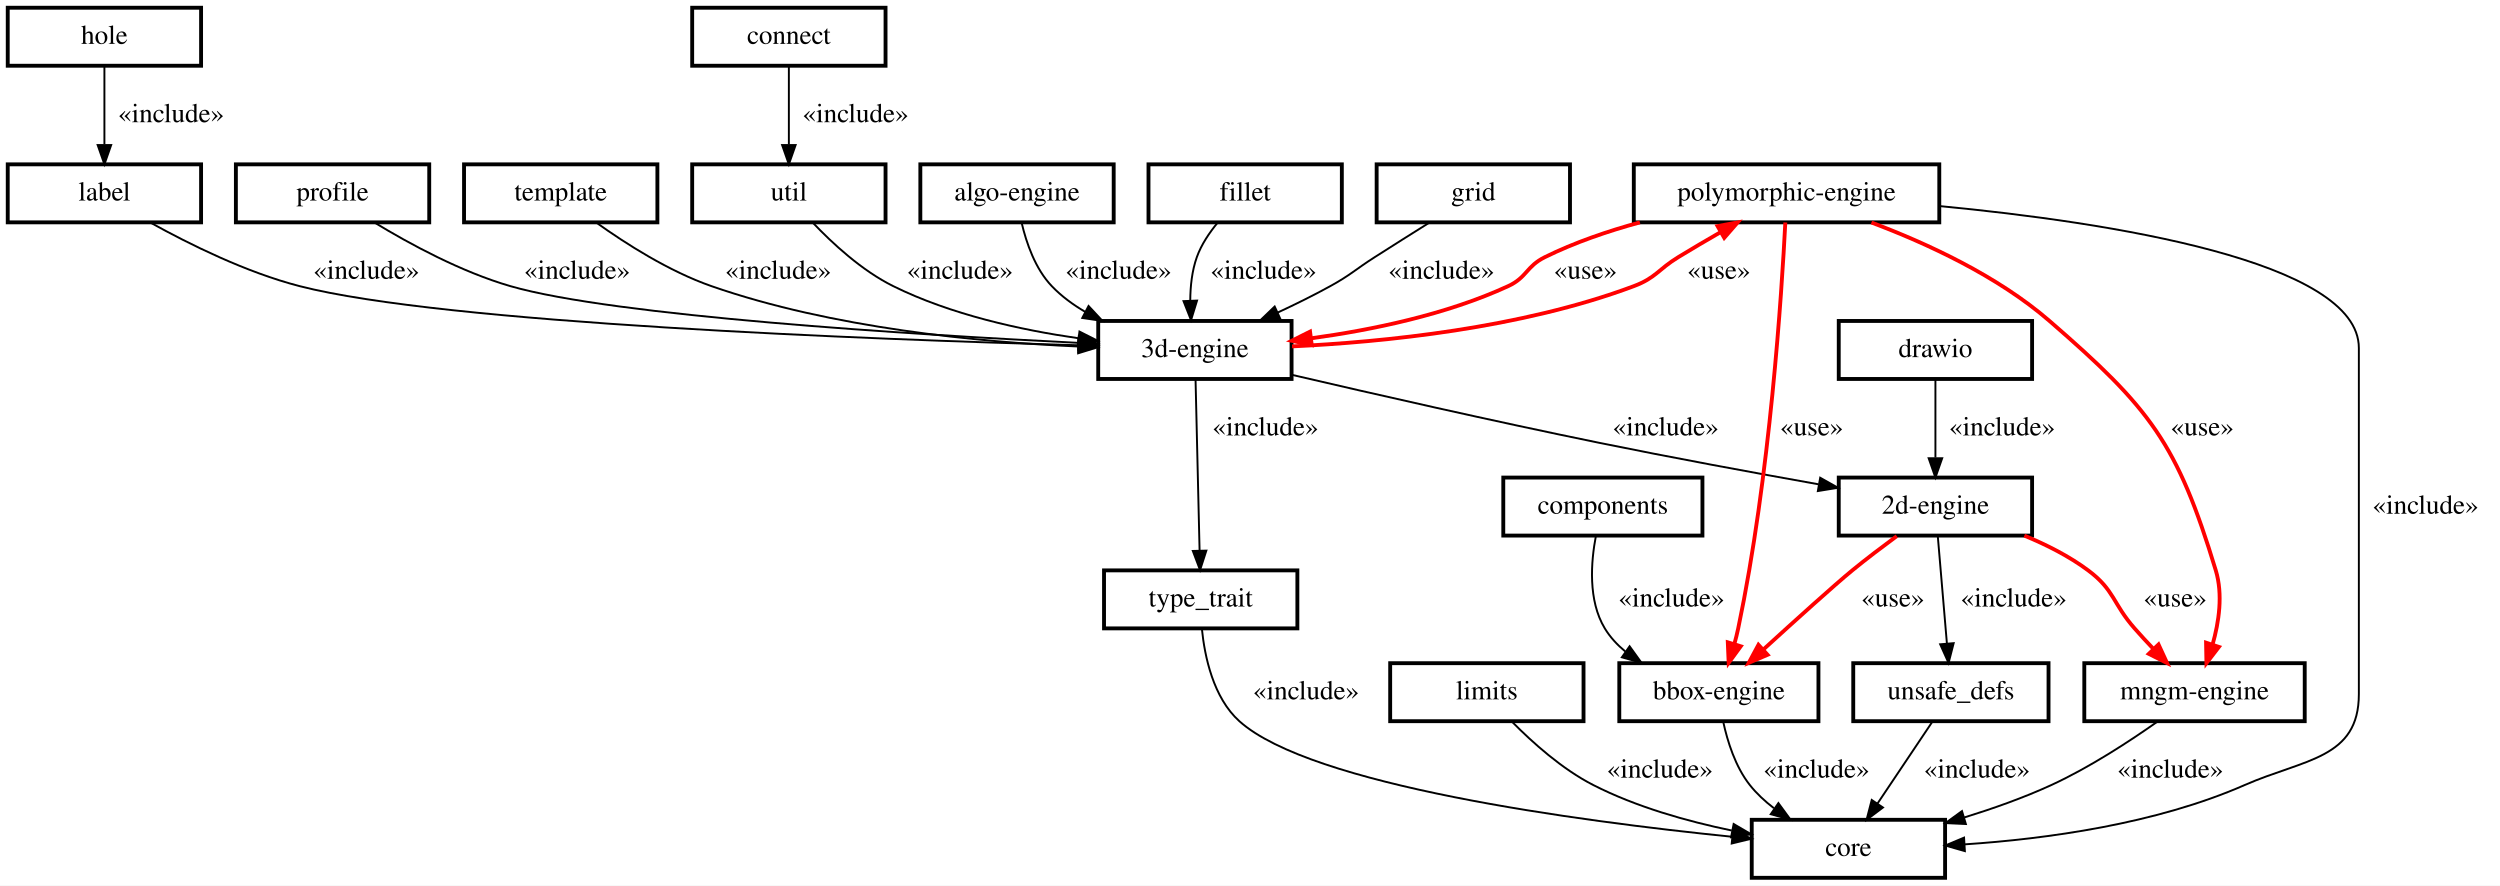
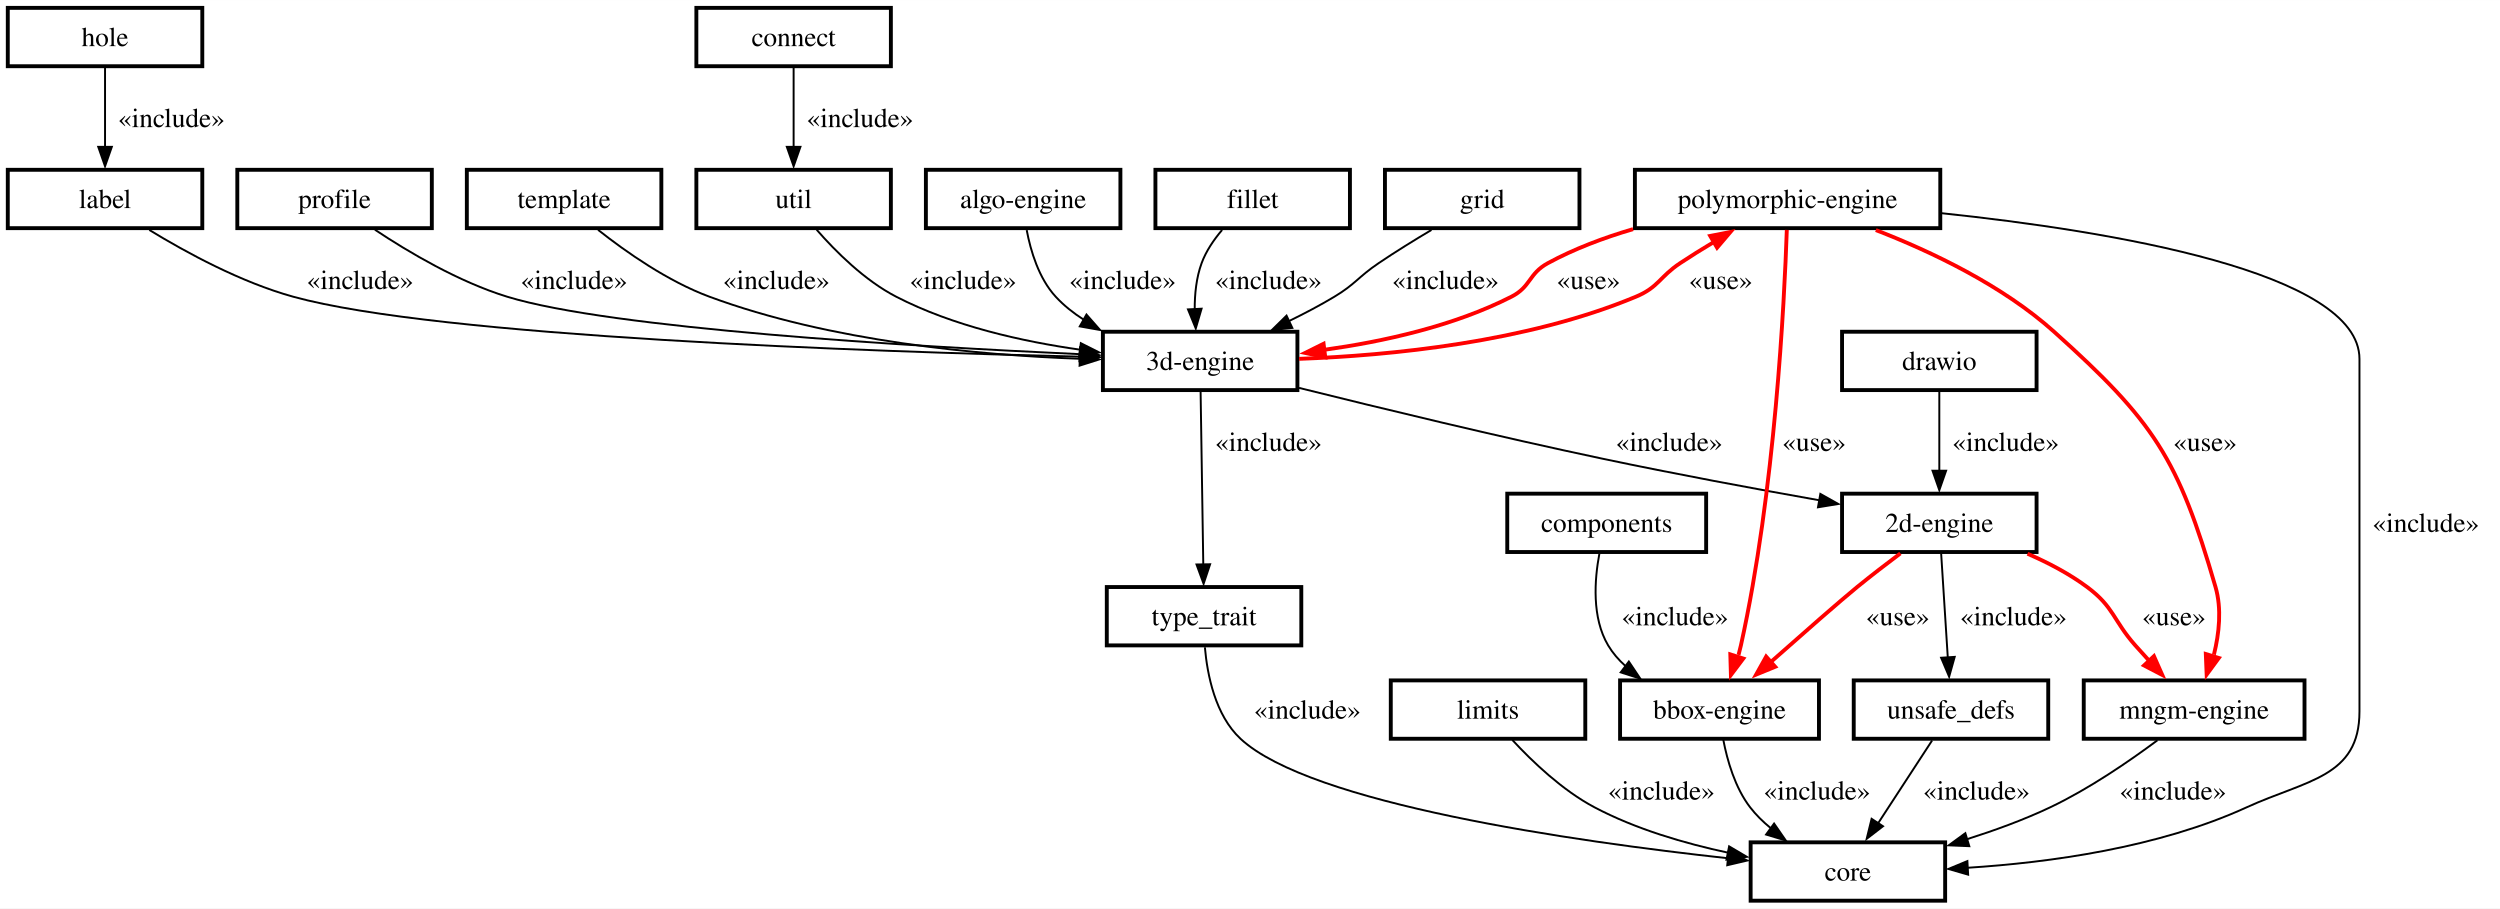
- <svg xmlns="http://www.w3.org/2000/svg" width="1293pt" height="458pt" viewBox="0.00 0.00 1293.00 458.00">
-   <g id="graph0" class="graph" transform="scale(1 1) rotate(0) translate(4 454)">
-     <polygon fill="white" stroke="transparent" points="-4,4 -4,-454 1289,-454 1289,4 -4,4" />
+ <svg xmlns="http://www.w3.org/2000/svg" width="1285pt" height="467pt" viewBox="0.00 0.00 1285.25 467.00">
+   <g id="graph0" class="graph" transform="scale(1 1) rotate(0) translate(4 463)">
+     <polygon fill="white" stroke="none" points="-4,4 -4,-463 1281.25,-463 1281.25,4 -4,4" />
    <g id="node1" class="node">
-       <polygon fill="white" stroke="black" stroke-width="2" points="1047,-207 947,-207 947,-177 1047,-177 1047,-207" />
-       <text text-anchor="middle" x="997" y="-188.3" font-family="Times,serif" font-size="14.00">2d-engine</text>
+       <polygon fill="white" stroke="black" stroke-width="2" points="1043,-209.25 943,-209.25 943,-179.25 1043,-179.25 1043,-209.25" />
+       <text text-anchor="middle" x="993" y="-189.58" font-family="Times,serif" font-size="14.00">2d-engine</text>
    </g>
    <g id="node4" class="node">
-       <polygon fill="white" stroke="black" stroke-width="2" points="936.5,-111 833.5,-111 833.5,-81 936.5,-81 936.5,-111" />
-       <text text-anchor="middle" x="885" y="-92.3" font-family="Times,serif" font-size="14.00">bbox-engine</text>
+       <polygon fill="white" stroke="black" stroke-width="2" points="931.13,-113.25 828.88,-113.25 828.88,-83.25 931.13,-83.25 931.13,-113.25" />
+       <text text-anchor="middle" x="880" y="-93.58" font-family="Times,serif" font-size="14.00">bbox-engine</text>
    </g>
    <g id="edge22" class="edge">
-       <path fill="none" stroke="red" stroke-width="2" d="M977.01,-176.72C969.66,-171.31 961.35,-165.01 954,-159 945.06,-151.68 924.46,-133.08 908.08,-118.15" />
-       <polygon fill="red" stroke="red" stroke-width="2" points="910.19,-115.34 900.45,-111.18 905.47,-120.51 910.19,-115.34" />
-       <text text-anchor="middle" x="975" y="-140.3" font-family="Times,serif" font-size="14.00">«use»</text>
+       <path fill="none" stroke="red" stroke-width="2" d="M973,-178.56C965.89,-173.22 957.88,-167.06 950.75,-161.25 942.15,-154.24 922.77,-137.22 906.46,-122.78" />
+       <polygon fill="red" stroke="red" stroke-width="2" points="908.63,-120.26 898.82,-116.24 903.98,-125.49 908.63,-120.26" />
+       <text text-anchor="middle" x="971.63" y="-141.58" font-family="Times,serif" font-size="14.00">«use»</text>
    </g>
    <g id="node14" class="node">
-       <polygon fill="white" stroke="black" stroke-width="2" points="1188,-111 1074,-111 1074,-81 1188,-81 1188,-111" />
-       <text text-anchor="middle" x="1131" y="-92.3" font-family="Times,serif" font-size="14.00">mngm-engine</text>
+       <polygon fill="white" stroke="black" stroke-width="2" points="1180.75,-113.25 1067.25,-113.25 1067.25,-83.25 1180.75,-83.25 1180.75,-113.25" />
+       <text text-anchor="middle" x="1124" y="-93.58" font-family="Times,serif" font-size="14.00">mngm-engine</text>
    </g>
    <g id="edge21" class="edge">
-       <path fill="none" stroke="red" stroke-width="2" d="M1042.98,-176.97C1054.39,-172.28 1066.15,-166.34 1076,-159 1089.69,-148.8 1088.71,-141.81 1100,-129 1103.07,-125.51 1106.41,-121.89 1109.73,-118.4" />
-       <polygon fill="red" stroke="red" stroke-width="2" points="1112.39,-120.69 1116.82,-111.06 1107.35,-115.83 1112.39,-120.69" />
-       <text text-anchor="middle" x="1121" y="-140.3" font-family="Times,serif" font-size="14.00">«use»</text>
+       <path fill="none" stroke="red" stroke-width="2" d="M1038.34,-178.37C1048.94,-173.78 1059.81,-168.09 1069,-161.25 1082.87,-150.93 1082.31,-144.2 1093.75,-131.25 1096.04,-128.65 1098.47,-125.97 1100.92,-123.32" />
+       <polygon fill="red" stroke="red" stroke-width="2" points="1103.34,-125.72 1107.63,-116.03 1098.24,-120.93 1103.34,-125.72" />
+       <text text-anchor="middle" x="1113.63" y="-141.58" font-family="Times,serif" font-size="14.00">«use»</text>
    </g>
    <g id="node19" class="node">
-       <polygon fill="white" stroke="black" stroke-width="2" points="1055.5,-111 954.5,-111 954.5,-81 1055.5,-81 1055.5,-111" />
-       <text text-anchor="middle" x="1005" y="-92.3" font-family="Times,serif" font-size="14.00">unsafe_defs</text>
+       <polygon fill="white" stroke="black" stroke-width="2" points="1049,-113.25 949,-113.25 949,-83.25 1049,-83.25 1049,-113.25" />
+       <text text-anchor="middle" x="999" y="-93.58" font-family="Times,serif" font-size="14.00">unsafe_defs</text>
    </g>
    <g id="edge1" class="edge">
-       <path fill="none" stroke="black" d="M998.22,-176.72C999.47,-162.01 1001.44,-138.79 1002.94,-121.2" />
-       <polygon fill="black" stroke="black" points="1006.44,-121.36 1003.8,-111.1 999.46,-120.77 1006.44,-121.36" />
-       <text text-anchor="middle" x="1037.5" y="-140.3" font-family="Times,serif" font-size="14.00">«include»</text>
+       <path fill="none" stroke="black" d="M993.94,-178.56C994.86,-164.16 996.28,-141.91 997.38,-124.64" />
+       <polygon fill="black" stroke="black" points="1000.91,-125.35 998.05,-115.14 993.92,-124.9 1000.91,-125.35" />
+       <text text-anchor="middle" x="1031.13" y="-141.58" font-family="Times,serif" font-size="14.00">«include»</text>
    </g>
    <g id="node2" class="node">
-       <polygon fill="white" stroke="black" stroke-width="2" points="664,-288 564,-288 564,-258 664,-258 664,-288" />
-       <text text-anchor="middle" x="614" y="-269.3" font-family="Times,serif" font-size="14.00">3d-engine</text>
+       <polygon fill="white" stroke="black" stroke-width="2" points="663,-292.5 563,-292.5 563,-262.5 663,-262.5 663,-292.5" />
+       <text text-anchor="middle" x="613" y="-272.83" font-family="Times,serif" font-size="14.00">3d-engine</text>
    </g>
    <g id="edge2" class="edge">
-       <path fill="none" stroke="black" d="M664.13,-260.14C706.4,-250.29 768.52,-236.13 823,-225 860.64,-217.31 903.03,-209.5 936.54,-203.52" />
-       <polygon fill="black" stroke="black" points="937.41,-206.92 946.64,-201.72 936.19,-200.02 937.41,-206.92" />
-       <text text-anchor="middle" x="857.5" y="-228.8" font-family="Times,serif" font-size="14.00">«include»</text>
+       <path fill="none" stroke="black" d="M663.82,-263.63C705.57,-253.24 766.32,-238.54 819.75,-227.25 856.74,-219.43 898.41,-211.7 931.61,-205.8" />
+       <polygon fill="black" stroke="black" points="931.84,-209.14 941.07,-203.95 930.62,-202.24 931.84,-209.14" />
+       <text text-anchor="middle" x="854.13" y="-231.2" font-family="Times,serif" font-size="14.00">«include»</text>
    </g>
    <g id="node15" class="node">
-       <polygon fill="white" stroke="black" stroke-width="2" points="999,-369 841,-369 841,-339 999,-339 999,-369" />
-       <text text-anchor="middle" x="920" y="-350.3" font-family="Times,serif" font-size="14.00">polymorphic-engine</text>
+       <polygon fill="white" stroke="black" stroke-width="2" points="993.5,-375.75 836.5,-375.75 836.5,-345.75 993.5,-345.75 993.5,-375.75" />
+       <text text-anchor="middle" x="915" y="-356.08" font-family="Times,serif" font-size="14.00">polymorphic-engine</text>
    </g>
    <g id="edge23" class="edge">
-       <path fill="none" stroke="red" stroke-width="2" d="M664.24,-274.85C711.29,-277.08 782.87,-284.19 841,-306 852.43,-310.29 853.59,-314.64 864,-321 870.99,-325.27 878.55,-329.71 885.79,-333.88" />
-       <polygon fill="red" stroke="red" stroke-width="2" points="884.31,-337.06 894.73,-338.97 887.78,-330.98 884.31,-337.06" />
-       <text text-anchor="middle" x="885" y="-309.8" font-family="Times,serif" font-size="14.00">«use»</text>
+       <path fill="none" stroke="red" stroke-width="2" d="M663.85,-278.56C710.54,-280.27 780.81,-287.05 837,-310.5 848.71,-315.39 849.18,-320.72 859.75,-327.75 865.15,-331.34 870.97,-334.96 876.73,-338.41" />
+       <polygon fill="red" stroke="red" stroke-width="2" points="875.22,-341.75 885.62,-343.78 878.75,-335.71 875.22,-341.75" />
+       <text text-anchor="middle" x="880.63" y="-314.45" font-family="Times,serif" font-size="14.00">«use»</text>
    </g>
    <g id="node18" class="node">
-       <polygon fill="white" stroke="black" stroke-width="2" points="667,-159 567,-159 567,-129 667,-129 667,-159" />
-       <text text-anchor="middle" x="617" y="-140.3" font-family="Times,serif" font-size="14.00">type_trait</text>
+       <polygon fill="white" stroke="black" stroke-width="2" points="665,-161.25 565,-161.25 565,-131.25 665,-131.25 665,-161.25" />
+       <text text-anchor="middle" x="615" y="-141.58" font-family="Times,serif" font-size="14.00">type_trait</text>
    </g>
    <g id="edge3" class="edge">
-       <path fill="none" stroke="black" d="M614.33,-257.92C614.84,-236.56 615.8,-195.68 616.42,-169.4" />
-       <polygon fill="black" stroke="black" points="619.93,-169.22 616.67,-159.14 612.93,-169.05 619.93,-169.22" />
-       <text text-anchor="middle" x="650.5" y="-228.8" font-family="Times,serif" font-size="14.00">«include»</text>
+       <path fill="none" stroke="black" d="M613.23,-261.67C613.57,-239.96 614.2,-199.2 614.61,-172.65" />
+       <polygon fill="black" stroke="black" points="618.12,-172.96 614.77,-162.9 611.12,-172.85 618.12,-172.96" />
+       <text text-anchor="middle" x="648.13" y="-231.2" font-family="Times,serif" font-size="14.00">«include»</text>
    </g>
    <g id="node3" class="node">
-       <polygon fill="white" stroke="black" stroke-width="2" points="572,-369 472,-369 472,-339 572,-339 572,-369" />
-       <text text-anchor="middle" x="522" y="-350.3" font-family="Times,serif" font-size="14.00">algo-engine</text>
+       <polygon fill="white" stroke="black" stroke-width="2" points="572,-375.75 472,-375.75 472,-345.75 572,-345.75 572,-375.75" />
+       <text text-anchor="middle" x="522" y="-356.08" font-family="Times,serif" font-size="14.00">algo-engine</text>
    </g>
    <g id="edge4" class="edge">
-       <path fill="none" stroke="black" d="M524.42,-338.67C526.82,-328.44 531.41,-314.96 540,-306 544.99,-300.79 550.98,-296.38 557.35,-292.66" />
-       <polygon fill="black" stroke="black" points="559,-295.75 566.23,-288 555.75,-289.55 559,-295.75" />
-       <text text-anchor="middle" x="574.5" y="-309.8" font-family="Times,serif" font-size="14.00">«include»</text>
+       <path fill="none" stroke="black" d="M523.83,-344.75C525.85,-334.04 530.05,-319.92 538.75,-310.5 542.96,-305.94 547.93,-302.01 553.27,-298.61" />
+       <polygon fill="black" stroke="black" points="554.55,-301.35 561.55,-293.39 551.11,-295.25 554.55,-301.35" />
+       <text text-anchor="middle" x="573.13" y="-314.45" font-family="Times,serif" font-size="14.00">«include»</text>
    </g>
    <g id="node7" class="node">
-       <polygon fill="white" stroke="black" stroke-width="2" points="1002,-30 902,-30 902,0 1002,0 1002,-30" />
-       <text text-anchor="middle" x="952" y="-11.3" font-family="Times,serif" font-size="14.00">core</text>
+       <polygon fill="white" stroke="black" stroke-width="2" points="996,-30 896,-30 896,0 996,0 996,-30" />
+       <text text-anchor="middle" x="946" y="-10.33" font-family="Times,serif" font-size="14.00">core</text>
    </g>
    <g id="edge5" class="edge">
-       <path fill="none" stroke="black" d="M887.27,-80.62C889.43,-70.63 893.51,-57.46 901,-48 904.53,-43.54 908.86,-39.53 913.49,-35.99" />
-       <polygon fill="black" stroke="black" points="915.79,-38.65 922.04,-30.1 911.82,-32.88 915.79,-38.65" />
-       <text text-anchor="middle" x="935.5" y="-51.8" font-family="Times,serif" font-size="14.00">«include»</text>
+       <path fill="none" stroke="black" d="M881.96,-82.66C883.97,-72.15 887.97,-58.1 895.75,-48 898.74,-44.12 902.35,-40.57 906.24,-37.38" />
+       <polygon fill="black" stroke="black" points="908.06,-39.66 914.09,-30.94 903.94,-34 908.06,-39.66" />
+       <text text-anchor="middle" x="930.13" y="-51.95" font-family="Times,serif" font-size="14.00">«include»</text>
    </g>
    <g id="node5" class="node">
-       <polygon fill="white" stroke="black" stroke-width="2" points="876.5,-207 773.5,-207 773.5,-177 876.5,-177 876.5,-207" />
-       <text text-anchor="middle" x="825" y="-188.3" font-family="Times,serif" font-size="14.00">components</text>
+       <polygon fill="white" stroke="black" stroke-width="2" points="873.13,-209.25 770.88,-209.25 770.88,-179.25 873.13,-179.25 873.13,-209.25" />
+       <text text-anchor="middle" x="822" y="-189.58" font-family="Times,serif" font-size="14.00">components</text>
    </g>
    <g id="edge6" class="edge">
-       <path fill="none" stroke="black" d="M821.4,-176.84C818.85,-163.5 817.24,-143.45 826,-129 828.76,-124.45 832.42,-120.5 836.56,-117.08" />
-       <polygon fill="black" stroke="black" points="838.83,-119.76 845.02,-111.16 834.82,-114.03 838.83,-119.76" />
-       <text text-anchor="middle" x="860.5" y="-140.3" font-family="Times,serif" font-size="14.00">«include»</text>
+       <path fill="none" stroke="black" d="M818.23,-178.35C815.73,-165.04 814.28,-145.5 822.75,-131.25 825.11,-127.29 828.15,-123.78 831.61,-120.68" />
+       <polygon fill="black" stroke="black" points="833.39,-122.96 839.28,-114.16 829.19,-117.37 833.39,-122.96" />
+       <text text-anchor="middle" x="857.13" y="-141.58" font-family="Times,serif" font-size="14.00">«include»</text>
    </g>
    <g id="node6" class="node">
-       <polygon fill="white" stroke="black" stroke-width="2" points="454,-450 354,-450 354,-420 454,-420 454,-450" />
-       <text text-anchor="middle" x="404" y="-431.3" font-family="Times,serif" font-size="14.00">connect</text>
+       <polygon fill="white" stroke="black" stroke-width="2" points="454,-459 354,-459 354,-429 454,-429 454,-459" />
+       <text text-anchor="middle" x="404" y="-439.33" font-family="Times,serif" font-size="14.00">connect</text>
    </g>
    <g id="node20" class="node">
-       <polygon fill="white" stroke="black" stroke-width="2" points="454,-369 354,-369 354,-339 454,-339 454,-369" />
-       <text text-anchor="middle" x="404" y="-350.3" font-family="Times,serif" font-size="14.00">util</text>
+       <polygon fill="white" stroke="black" stroke-width="2" points="454,-375.75 354,-375.75 354,-345.75 454,-345.75 454,-375.75" />
+       <text text-anchor="middle" x="404" y="-356.08" font-family="Times,serif" font-size="14.00">util</text>
    </g>
    <g id="edge7" class="edge">
-       <path fill="none" stroke="black" d="M404,-419.88C404,-408.64 404,-392.66 404,-379.37" />
-       <polygon fill="black" stroke="black" points="407.5,-379 404,-369 400.5,-379 407.5,-379" />
-       <text text-anchor="middle" x="438.5" y="-390.8" font-family="Times,serif" font-size="14.00">«include»</text>
+       <path fill="none" stroke="black" d="M404,-428.1C404,-416.76 404,-400.88 404,-387.5" />
+       <polygon fill="black" stroke="black" points="407.5,-387.56 404,-377.56 400.5,-387.56 407.5,-387.56" />
+       <text text-anchor="middle" x="438.13" y="-397.7" font-family="Times,serif" font-size="14.00">«include»</text>
    </g>
    <g id="node8" class="node">
-       <polygon fill="white" stroke="black" stroke-width="2" points="1047,-288 947,-288 947,-258 1047,-258 1047,-288" />
-       <text text-anchor="middle" x="997" y="-269.3" font-family="Times,serif" font-size="14.00">drawio</text>
+       <polygon fill="white" stroke="black" stroke-width="2" points="1043,-292.5 943,-292.5 943,-262.5 1043,-262.5 1043,-292.5" />
+       <text text-anchor="middle" x="993" y="-272.83" font-family="Times,serif" font-size="14.00">drawio</text>
    </g>
    <g id="edge8" class="edge">
-       <path fill="none" stroke="black" d="M997,-257.88C997,-246.64 997,-230.66 997,-217.37" />
-       <polygon fill="black" stroke="black" points="1000.5,-217 997,-207 993.5,-217 1000.5,-217" />
-       <text text-anchor="middle" x="1031.5" y="-228.8" font-family="Times,serif" font-size="14.00">«include»</text>
+       <path fill="none" stroke="black" d="M993,-261.6C993,-250.26 993,-234.38 993,-221" />
+       <polygon fill="black" stroke="black" points="996.5,-221.06 993,-211.06 989.5,-221.06 996.5,-221.06" />
+       <text text-anchor="middle" x="1027.13" y="-231.2" font-family="Times,serif" font-size="14.00">«include»</text>
    </g>
    <g id="node9" class="node">
-       <polygon fill="white" stroke="black" stroke-width="2" points="690,-369 590,-369 590,-339 690,-339 690,-369" />
-       <text text-anchor="middle" x="640" y="-350.3" font-family="Times,serif" font-size="14.00">fillet</text>
+       <polygon fill="white" stroke="black" stroke-width="2" points="690,-375.75 590,-375.75 590,-345.75 690,-345.75 690,-375.75" />
+       <text text-anchor="middle" x="640" y="-356.08" font-family="Times,serif" font-size="14.00">fillet</text>
    </g>
    <g id="edge9" class="edge">
-       <path fill="none" stroke="black" d="M625.84,-338.92C621.53,-333.72 617.32,-327.51 615,-321 612.5,-313.97 611.65,-305.98 611.6,-298.6" />
-       <polygon fill="black" stroke="black" points="615.11,-298.54 612,-288.41 608.11,-298.26 615.11,-298.54" />
-       <text text-anchor="middle" x="649.5" y="-309.8" font-family="Times,serif" font-size="14.00">«include»</text>
+       <path fill="none" stroke="black" d="M624.28,-344.82C620.05,-339.84 616.02,-333.96 613.75,-327.75 611.02,-320.31 610.17,-311.79 610.2,-303.96" />
+       <polygon fill="black" stroke="black" points="613.73,-304.35 610.74,-294.18 606.74,-303.99 613.73,-304.35" />
+       <text text-anchor="middle" x="648.13" y="-314.45" font-family="Times,serif" font-size="14.00">«include»</text>
    </g>
    <g id="node10" class="node">
-       <polygon fill="white" stroke="black" stroke-width="2" points="808,-369 708,-369 708,-339 808,-339 808,-369" />
-       <text text-anchor="middle" x="758" y="-350.3" font-family="Times,serif" font-size="14.00">grid</text>
+       <polygon fill="white" stroke="black" stroke-width="2" points="808,-375.75 708,-375.75 708,-345.75 808,-345.75 808,-375.75" />
+       <text text-anchor="middle" x="758" y="-356.08" font-family="Times,serif" font-size="14.00">grid</text>
    </g>
    <g id="edge10" class="edge">
-       <path fill="none" stroke="black" d="M735.35,-338.91C726.49,-333.36 716.25,-326.91 707,-321 696.72,-314.42 694.69,-311.89 684,-306 675.4,-301.26 665.97,-296.61 656.89,-292.38" />
-       <polygon fill="black" stroke="black" points="658.17,-289.12 647.62,-288.14 655.26,-295.48 658.17,-289.12" />
-       <text text-anchor="middle" x="741.5" y="-309.8" font-family="Times,serif" font-size="14.00">«include»</text>
+       <path fill="none" stroke="black" d="M731.92,-344.84C723.16,-339.63 713.41,-333.61 704.75,-327.75 694.24,-320.64 692.87,-317.04 682,-310.5 674.68,-306.1 666.65,-301.88 658.75,-298.03" />
+       <polygon fill="black" stroke="black" points="660.39,-294.46 649.85,-293.36 657.41,-300.79 660.39,-294.46" />
+       <text text-anchor="middle" x="739.13" y="-314.45" font-family="Times,serif" font-size="14.00">«include»</text>
    </g>
    <g id="node11" class="node">
-       <polygon fill="white" stroke="black" stroke-width="2" points="100,-450 0,-450 0,-420 100,-420 100,-450" />
-       <text text-anchor="middle" x="50" y="-431.3" font-family="Times,serif" font-size="14.00">hole</text>
+       <polygon fill="white" stroke="black" stroke-width="2" points="100,-459 0,-459 0,-429 100,-429 100,-459" />
+       <text text-anchor="middle" x="50" y="-439.33" font-family="Times,serif" font-size="14.00">hole</text>
    </g>
    <g id="node12" class="node">
-       <polygon fill="white" stroke="black" stroke-width="2" points="100,-369 0,-369 0,-339 100,-339 100,-369" />
-       <text text-anchor="middle" x="50" y="-350.3" font-family="Times,serif" font-size="14.00">label</text>
+       <polygon fill="white" stroke="black" stroke-width="2" points="100,-375.75 0,-375.75 0,-345.75 100,-345.75 100,-375.75" />
+       <text text-anchor="middle" x="50" y="-356.08" font-family="Times,serif" font-size="14.00">label</text>
    </g>
    <g id="edge11" class="edge">
-       <path fill="none" stroke="black" d="M50,-419.88C50,-408.64 50,-392.66 50,-379.37" />
-       <polygon fill="black" stroke="black" points="53.5,-379 50,-369 46.5,-379 53.5,-379" />
-       <text text-anchor="middle" x="84.5" y="-390.8" font-family="Times,serif" font-size="14.00">«include»</text>
+       <path fill="none" stroke="black" d="M50,-428.1C50,-416.76 50,-400.88 50,-387.5" />
+       <polygon fill="black" stroke="black" points="53.5,-387.56 50,-377.56 46.5,-387.56 53.5,-387.56" />
+       <text text-anchor="middle" x="84.13" y="-397.7" font-family="Times,serif" font-size="14.00">«include»</text>
    </g>
    <g id="edge12" class="edge">
-       <path fill="none" stroke="black" d="M73.96,-338.78C93.86,-327.74 123.28,-313.14 151,-306 225.45,-286.81 446.21,-278.45 553.76,-275.43" />
-       <polygon fill="black" stroke="black" points="553.9,-278.93 563.8,-275.16 553.71,-271.93 553.9,-278.93" />
-       <text text-anchor="middle" x="185.5" y="-309.8" font-family="Times,serif" font-size="14.00">«include»</text>
+       <path fill="none" stroke="black" d="M72.77,-344.82C91.73,-333.23 119.86,-317.93 146.75,-310.5 221.22,-289.91 442.96,-282.25 551.61,-279.67" />
+       <polygon fill="black" stroke="black" points="551.48,-283.15 561.39,-279.42 551.32,-276.15 551.48,-283.15" />
+       <text text-anchor="middle" x="181.13" y="-314.45" font-family="Times,serif" font-size="14.00">«include»</text>
    </g>
    <g id="node13" class="node">
-       <polygon fill="white" stroke="black" stroke-width="2" points="815,-111 715,-111 715,-81 815,-81 815,-111" />
-       <text text-anchor="middle" x="765" y="-92.3" font-family="Times,serif" font-size="14.00">limits</text>
+       <polygon fill="white" stroke="black" stroke-width="2" points="811,-113.25 711,-113.25 711,-83.25 811,-83.25 811,-113.25" />
+       <text text-anchor="middle" x="761" y="-93.58" font-family="Times,serif" font-size="14.00">limits</text>
    </g>
    <g id="edge13" class="edge">
-       <path fill="none" stroke="black" d="M778.12,-80.61C788.51,-70.07 803.89,-56.23 820,-48 842.13,-36.69 868.42,-29.27 891.68,-24.45" />
-       <polygon fill="black" stroke="black" points="892.64,-27.83 901.79,-22.48 891.3,-20.96 892.64,-27.83" />
-       <text text-anchor="middle" x="854.5" y="-51.8" font-family="Times,serif" font-size="14.00">«include»</text>
+       <path fill="none" stroke="black" d="M773.5,-82.62C783.76,-71.52 799.25,-56.73 815.75,-48 836.89,-36.81 862.04,-29.45 884.58,-24.64" />
+       <polygon fill="black" stroke="black" points="884.94,-27.94 894.06,-22.55 883.57,-21.08 884.94,-27.94" />
+       <text text-anchor="middle" x="850.13" y="-51.95" font-family="Times,serif" font-size="14.00">«include»</text>
    </g>
    <g id="edge14" class="edge">
-       <path fill="none" stroke="black" d="M1112.03,-80.92C1097.55,-70.69 1076.77,-57.09 1057,-48 1042.8,-41.47 1026.91,-35.84 1011.89,-31.2" />
-       <polygon fill="black" stroke="black" points="1012.75,-27.81 1002.16,-28.3 1010.74,-34.51 1012.75,-27.81" />
-       <text text-anchor="middle" x="1118.5" y="-51.8" font-family="Times,serif" font-size="14.00">«include»</text>
+       <path fill="none" stroke="black" d="M1105.13,-82.46C1090.69,-71.72 1069.94,-57.46 1050,-48 1036.54,-41.62 1021.5,-36.13 1007.14,-31.59" />
+       <polygon fill="black" stroke="black" points="1008.42,-28.02 997.83,-28.46 1006.38,-34.71 1008.42,-28.02" />
+       <text text-anchor="middle" x="1113.13" y="-51.95" font-family="Times,serif" font-size="14.00">«include»</text>
    </g>
    <g id="edge24" class="edge">
-       <path fill="none" stroke="red" stroke-width="2" d="M844.14,-338.98C827.48,-334.44 810.26,-328.55 795,-321 785.36,-316.23 785.77,-310.5 776,-306 744.05,-291.28 705.5,-283.32 674.03,-279.02" />
-       <polygon fill="red" stroke="red" stroke-width="2" points="674.44,-275.54 664.07,-277.75 673.55,-282.49 674.44,-275.54" />
-       <text text-anchor="middle" x="816" y="-309.8" font-family="Times,serif" font-size="14.00">«use»</text>
+       <path fill="none" stroke="red" stroke-width="2" d="M835.55,-345.25C820.49,-340.82 805.24,-335.1 791.75,-327.75 781.81,-322.33 783.09,-315.63 773,-310.5 743.29,-295.38 707.08,-287.4 676.63,-283.19" />
+       <polygon fill="red" stroke="red" stroke-width="2" points="677.32,-279.38 666.96,-281.61 676.45,-286.32 677.32,-279.38" />
+       <text text-anchor="middle" x="812.63" y="-314.45" font-family="Times,serif" font-size="14.00">«use»</text>
    </g>
    <g id="edge25" class="edge">
-       <path fill="none" stroke="red" stroke-width="2" d="M919.37,-338.96C917.57,-303.45 911.45,-207.31 895,-129 894.44,-126.32 893.74,-123.54 892.98,-120.79" />
-       <polygon fill="red" stroke="red" stroke-width="2" points="896.32,-119.74 890.07,-111.18 889.62,-121.77 896.32,-119.74" />
-       <text text-anchor="middle" x="933" y="-228.8" font-family="Times,serif" font-size="14.00">«use»</text>
+       <path fill="none" stroke="red" stroke-width="2" d="M914.6,-344.86C913.36,-308.15 908.55,-210.5 891,-131.25 890.64,-129.64 890.23,-127.99 889.78,-126.34" />
+       <polygon fill="red" stroke="red" stroke-width="2" points="892.23,-124.49 885.86,-116.03 885.56,-126.62 892.23,-124.49" />
+       <text text-anchor="middle" x="928.63" y="-231.2" font-family="Times,serif" font-size="14.00">«use»</text>
    </g>
    <g id="edge15" class="edge">
-       <path fill="none" stroke="black" d="M999.32,-347.4C1087,-338.98 1216,-318.94 1216,-274 1216,-274 1216,-274 1216,-95 1216,-61.47 1187.7,-61.48 1157,-48 1110.99,-27.8 1054.25,-20.11 1012.14,-17.3" />
-       <polygon fill="black" stroke="black" points="1012.23,-13.8 1002.04,-16.7 1011.81,-20.78 1012.23,-13.8" />
-       <text text-anchor="middle" x="1250.5" y="-188.3" font-family="Times,serif" font-size="14.00">«include»</text>
+       <path fill="none" stroke="black" d="M994.17,-353.44C1081.25,-344.26 1209,-323.18 1209,-278.5 1209,-278.5 1209,-278.5 1209,-97.25 1209,-63.43 1181.75,-62.08 1151,-48 1105.75,-27.28 1049.64,-19.6 1007.56,-16.93" />
+       <polygon fill="black" stroke="black" points="1007.82,-13.38 997.64,-16.32 1007.43,-20.37 1007.82,-13.38" />
+       <text text-anchor="middle" x="1243.13" y="-189.58" font-family="Times,serif" font-size="14.00">«include»</text>
    </g>
    <g id="edge26" class="edge">
-       <path fill="none" stroke="red" stroke-width="2" d="M963.91,-338.91C992.41,-328.2 1029.11,-311.32 1056,-288 1108.06,-242.86 1122.03,-224.95 1142,-159 1145.77,-146.54 1143.65,-132.25 1140.31,-120.53" />
-       <polygon fill="red" stroke="red" stroke-width="2" points="1143.62,-119.41 1137.17,-111.01 1136.98,-121.6 1143.62,-119.41" />
-       <text text-anchor="middle" x="1135" y="-228.8" font-family="Times,serif" font-size="14.00">«use»</text>
+       <path fill="none" stroke="red" stroke-width="2" d="M960.37,-344.77C989.01,-333.66 1025.48,-316.31 1052,-292.5 1103.36,-246.39 1115.8,-227.54 1135,-161.25 1138.24,-150.05 1136.88,-137.43 1134.18,-126.5" />
+       <polygon fill="red" stroke="red" stroke-width="2" points="1136.7,-124.78 1130.44,-116.24 1130.01,-126.82 1136.7,-124.78" />
+       <text text-anchor="middle" x="1129.63" y="-231.2" font-family="Times,serif" font-size="14.00">«use»</text>
    </g>
    <g id="node16" class="node">
-       <polygon fill="white" stroke="black" stroke-width="2" points="218,-369 118,-369 118,-339 218,-339 218,-369" />
-       <text text-anchor="middle" x="168" y="-350.3" font-family="Times,serif" font-size="14.00">profile</text>
+       <polygon fill="white" stroke="black" stroke-width="2" points="218,-375.75 118,-375.75 118,-345.75 218,-345.75 218,-375.75" />
+       <text text-anchor="middle" x="168" y="-356.08" font-family="Times,serif" font-size="14.00">profile</text>
    </g>
    <g id="edge16" class="edge">
-       <path fill="none" stroke="black" d="M189.69,-338.9C207.73,-327.92 234.5,-313.37 260,-306 313.48,-290.55 467.4,-280.98 553.63,-276.68" />
-       <polygon fill="black" stroke="black" points="553.98,-280.17 563.8,-276.18 553.64,-273.18 553.98,-280.17" />
-       <text text-anchor="middle" x="294.5" y="-309.8" font-family="Times,serif" font-size="14.00">«include»</text>
+       <path fill="none" stroke="black" d="M188.75,-344.94C206.05,-333.42 231.82,-318.16 256.75,-310.5 310.12,-294.1 464.27,-284.95 551.3,-280.96" />
+       <polygon fill="black" stroke="black" points="551.25,-284.42 561.08,-280.47 550.94,-277.43 551.25,-284.42" />
+       <text text-anchor="middle" x="291.13" y="-314.45" font-family="Times,serif" font-size="14.00">«include»</text>
    </g>
    <g id="node17" class="node">
-       <polygon fill="white" stroke="black" stroke-width="2" points="336,-369 236,-369 236,-339 336,-339 336,-369" />
-       <text text-anchor="middle" x="286" y="-350.3" font-family="Times,serif" font-size="14.00">template</text>
+       <polygon fill="white" stroke="black" stroke-width="2" points="336,-375.75 236,-375.75 236,-345.75 336,-345.75 336,-375.75" />
+       <text text-anchor="middle" x="286" y="-356.08" font-family="Times,serif" font-size="14.00">template</text>
    </g>
    <g id="edge17" class="edge">
-       <path fill="none" stroke="black" d="M304.44,-338.85C319.59,-328 342.05,-313.64 364,-306 426.38,-284.3 502.11,-277.06 553.76,-274.78" />
-       <polygon fill="black" stroke="black" points="553.9,-278.28 563.76,-274.39 553.63,-271.28 553.9,-278.28" />
-       <text text-anchor="middle" x="398.5" y="-309.8" font-family="Times,serif" font-size="14.00">«include»</text>
+       <path fill="none" stroke="black" d="M303.46,-344.88C317.86,-333.49 339.32,-318.43 360.75,-310.5 422.98,-287.47 499.09,-280.46 551.34,-278.59" />
+       <polygon fill="black" stroke="black" points="551.22,-282.06 561.11,-278.26 551.01,-275.06 551.22,-282.06" />
+       <text text-anchor="middle" x="395.13" y="-314.45" font-family="Times,serif" font-size="14.00">«include»</text>
    </g>
    <g id="edge18" class="edge">
-       <path fill="none" stroke="black" d="M617.62,-128.75C619.04,-114.56 623.46,-93.17 637,-81 673.88,-47.84 811.27,-29.4 891.91,-21.22" />
-       <polygon fill="black" stroke="black" points="892.33,-24.7 901.93,-20.23 891.64,-17.73 892.33,-24.7" />
-       <text text-anchor="middle" x="671.5" y="-92.3" font-family="Times,serif" font-size="14.00">«include»</text>
+       <path fill="none" stroke="black" d="M615.43,-130.27C616.66,-116.14 620.75,-95.36 633.75,-83.25 669.57,-49.87 804.52,-30.54 884.82,-21.76" />
+       <polygon fill="black" stroke="black" points="884.72,-25.19 894.29,-20.65 883.98,-18.23 884.72,-25.19" />
+       <text text-anchor="middle" x="668.13" y="-93.58" font-family="Times,serif" font-size="14.00">«include»</text>
    </g>
    <g id="edge19" class="edge">
-       <path fill="none" stroke="black" d="M995.52,-80.88C987.61,-69.08 976.18,-52.05 967.03,-38.4" />
-       <polygon fill="black" stroke="black" points="969.87,-36.36 961.39,-30 964.06,-40.26 969.87,-36.36" />
-       <text text-anchor="middle" x="1018.5" y="-51.8" font-family="Times,serif" font-size="14.00">«include»</text>
+       <path fill="none" stroke="black" d="M989.28,-82.35C981.51,-70.44 970.47,-53.51 961.49,-39.74" />
+       <polygon fill="black" stroke="black" points="964.05,-38.27 955.66,-31.81 958.19,-42.1 964.05,-38.27" />
+       <text text-anchor="middle" x="1012.13" y="-51.95" font-family="Times,serif" font-size="14.00">«include»</text>
    </g>
    <g id="edge20" class="edge">
-       <path fill="none" stroke="black" d="M416.33,-338.88C426.46,-328.2 441.73,-314.04 458,-306 487.72,-291.3 523.84,-283.35 553.83,-279.05" />
-       <polygon fill="black" stroke="black" points="554.3,-282.52 563.75,-277.73 553.38,-275.58 554.3,-282.52" />
-       <text text-anchor="middle" x="492.5" y="-309.8" font-family="Times,serif" font-size="14.00">«include»</text>
+       <path fill="none" stroke="black" d="M415.85,-344.93C425.62,-333.73 440.5,-318.89 456.75,-310.5 485.89,-295.45 521.52,-287.48 551.39,-283.26" />
+       <polygon fill="black" stroke="black" points="551.65,-286.62 561.11,-281.86 550.75,-279.68 551.65,-286.62" />
+       <text text-anchor="middle" x="491.13" y="-314.45" font-family="Times,serif" font-size="14.00">«include»</text>
    </g>
  </g>
</svg>
